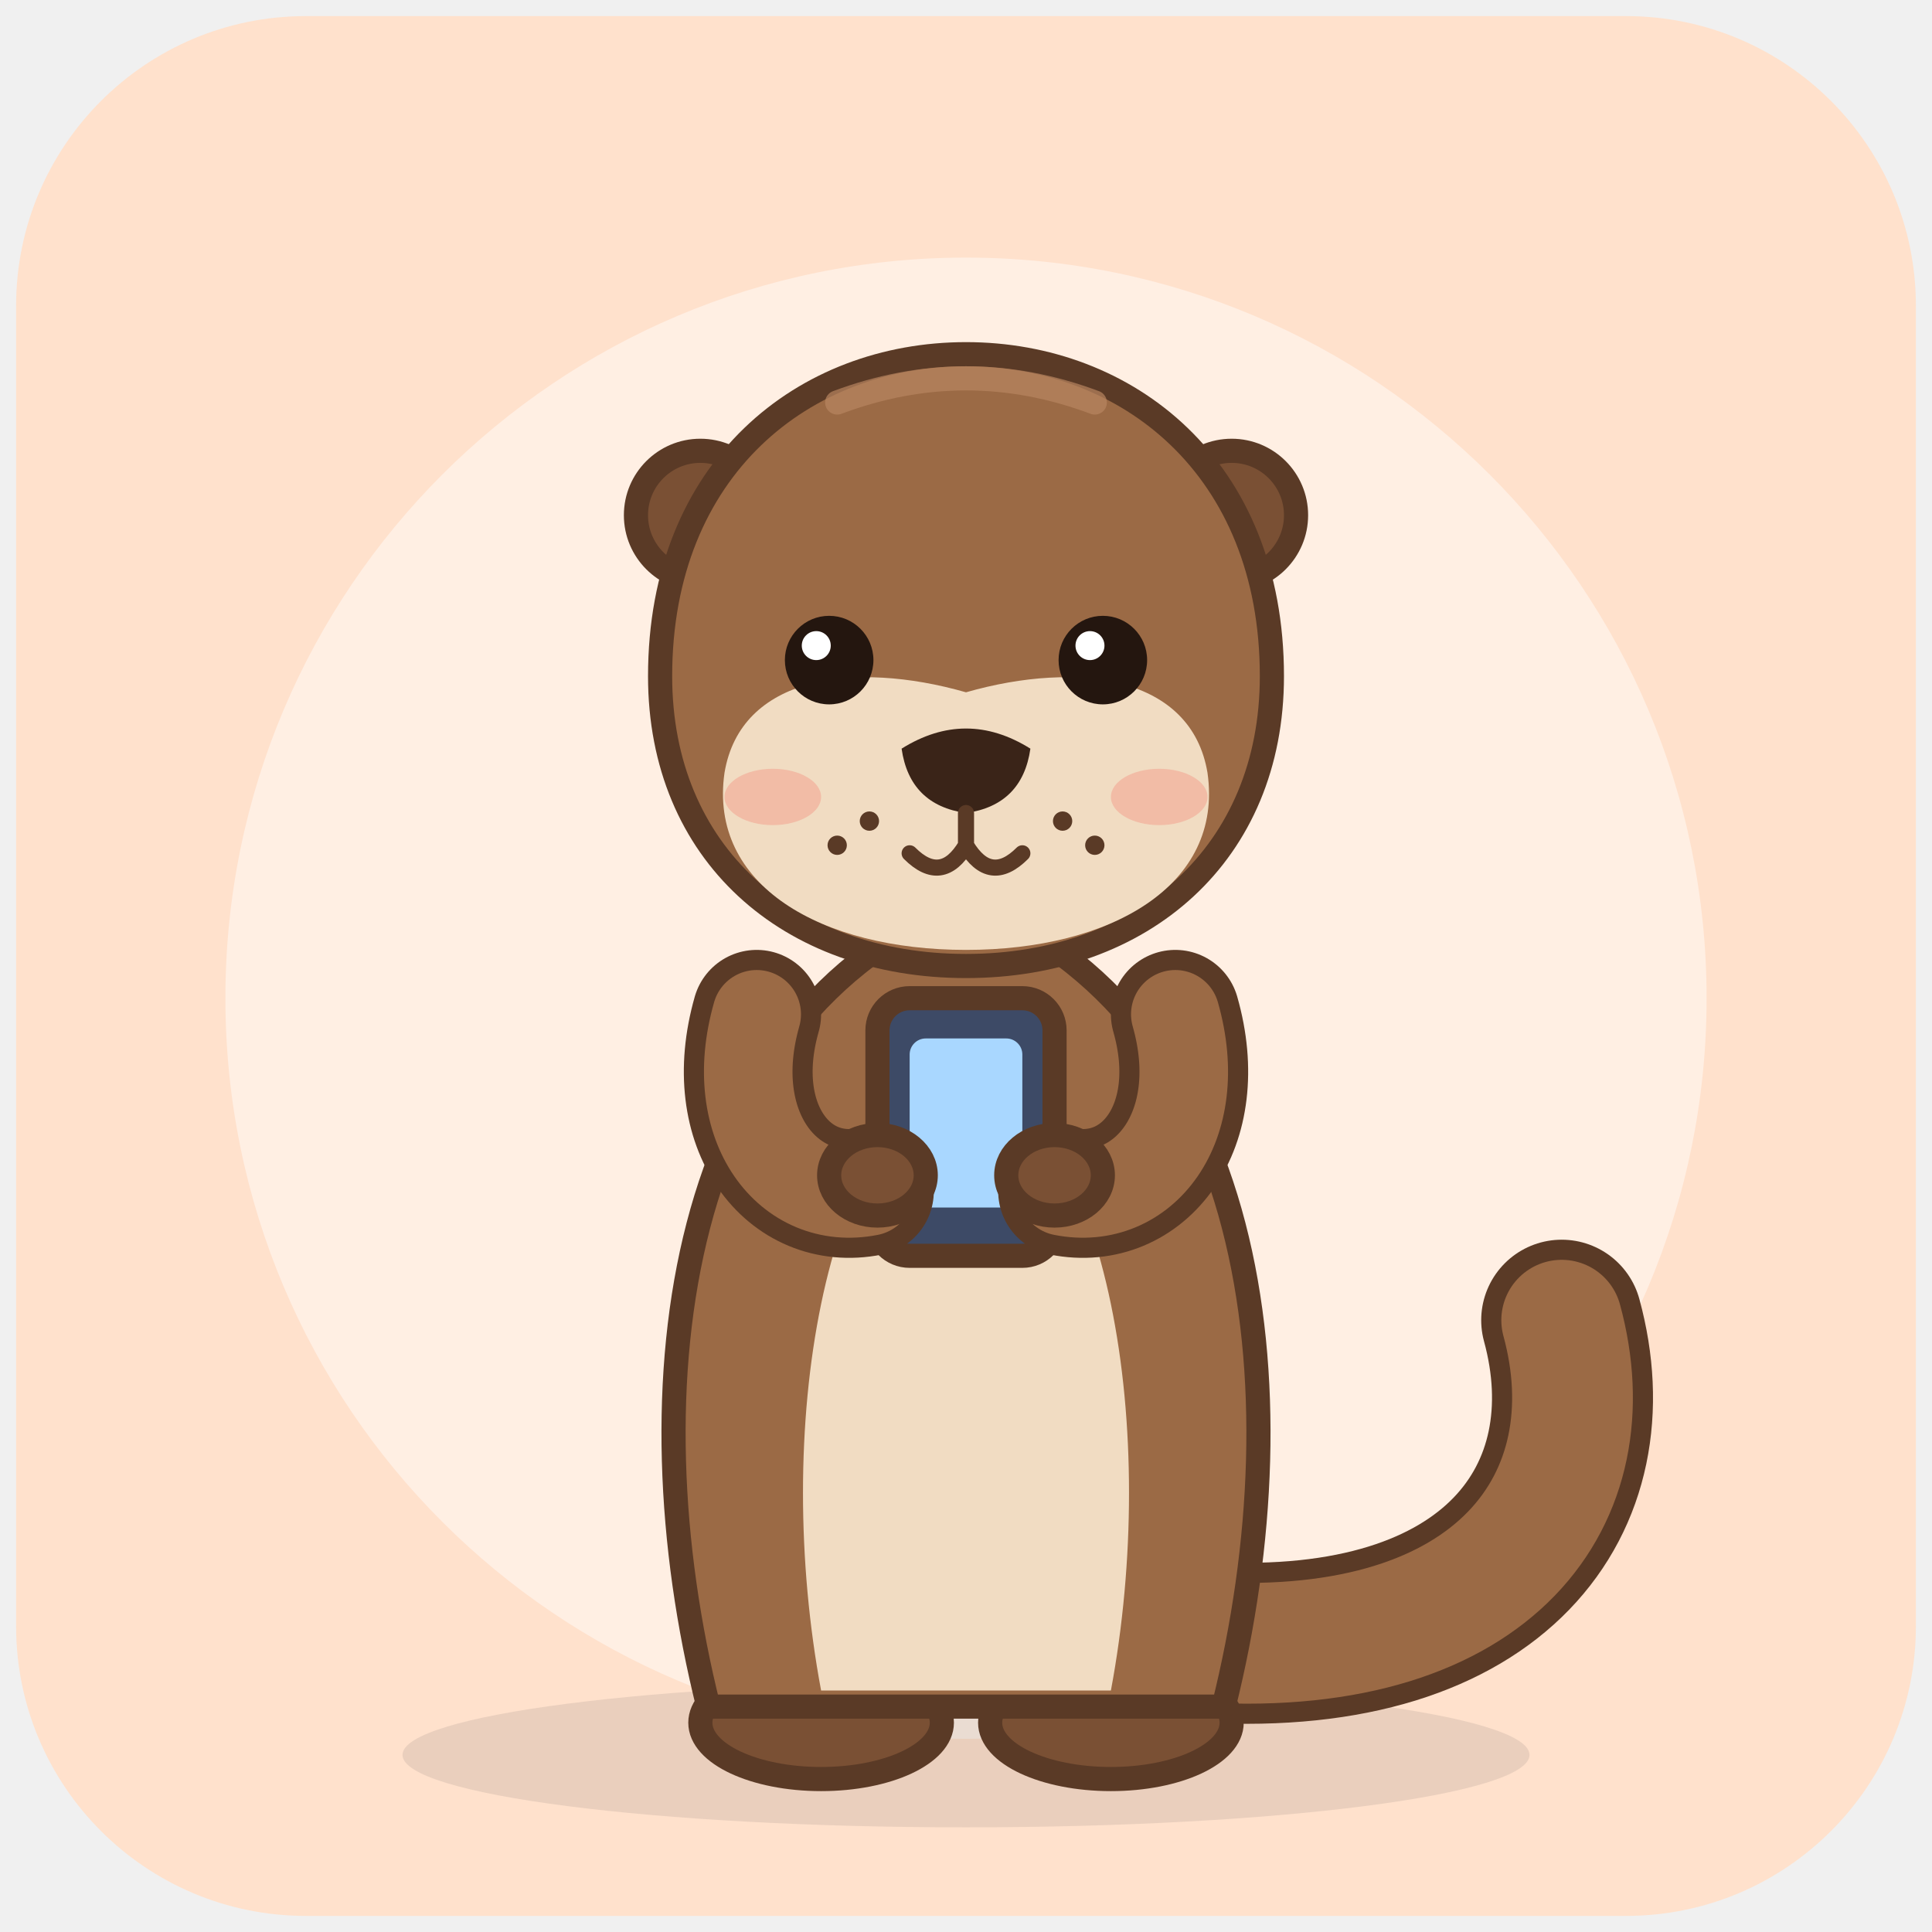
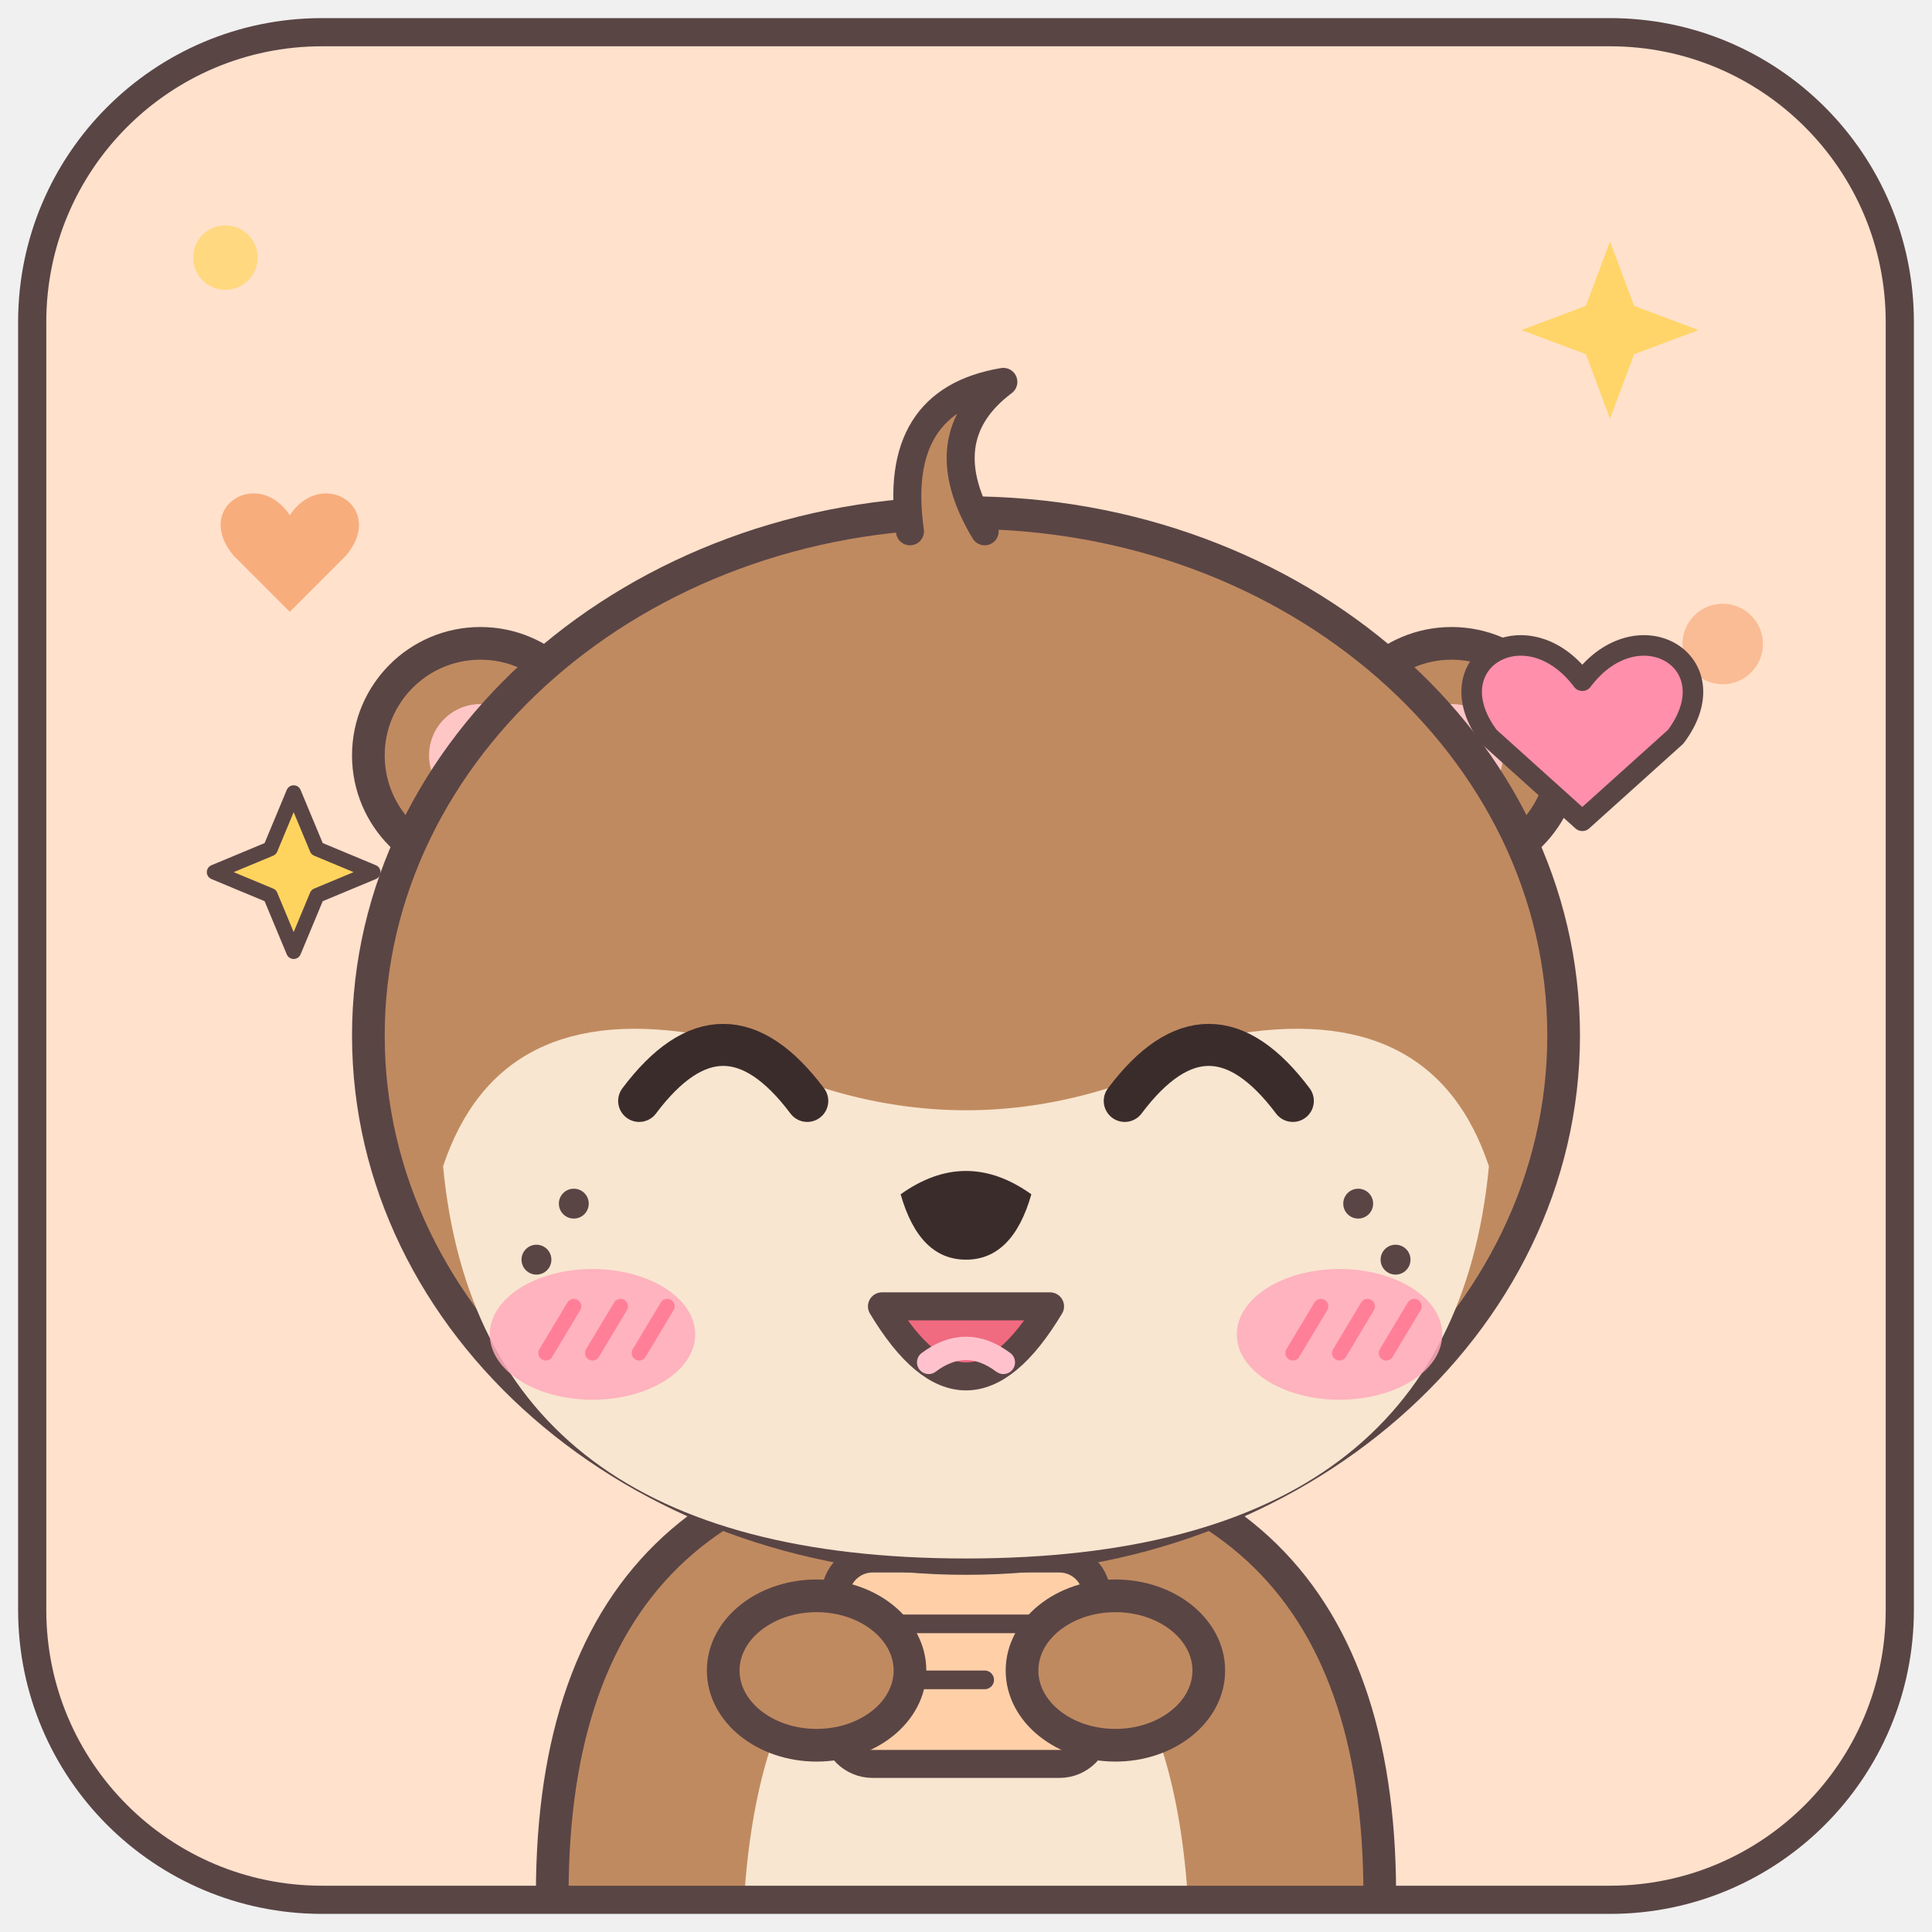
<svg xmlns="http://www.w3.org/2000/svg" viewBox="0 0 240 240" role="img" aria-label="コツメカワウソ">
-   <rect x="2" y="2" width="236" height="236" rx="36" fill="#ffe1cc" />
-   <circle cx="120" cy="124" r="92" fill="#fff" opacity="0.45" />
-   <ellipse cx="120" cy="218" rx="70" ry="9" fill="#2b2a33" opacity="0.1" />
-   <path d="M150 204 C186 206 200 186 194 164" fill="none" stroke="#5a3a26" stroke-width="20" stroke-linecap="round" stroke-linejoin="round" />
-   <path d="M150 204 C186 206 200 186 194 164" fill="none" stroke="#9b6a45" stroke-width="15" stroke-linecap="round" stroke-linejoin="round" />
-   <ellipse cx="102" cy="214" rx="15" ry="7" fill="#7a5034" stroke="#5a3a26" stroke-width="3" stroke-linejoin="round" />
-   <ellipse cx="138" cy="214" rx="15" ry="7" fill="#7a5034" stroke="#5a3a26" stroke-width="3" stroke-linejoin="round" />
-   <path d="M88 212 C78 172 84 126 120 112 C156 126 162 172 152 212 Z" fill="#9b6a45" stroke="#5a3a26" stroke-width="3" stroke-linejoin="round" />
-   <path d="M102 210 C96 178 102 140 120 132 C138 140 144 178 138 210 Z" fill="#f1dcc2" />
-   <rect x="109" y="124" width="22" height="32" rx="4" fill="#3d4a66" stroke="#5a3a26" stroke-width="3" stroke-linejoin="round" />
-   <rect x="113" y="129" width="14" height="21" rx="2" fill="#a9d7ff" />
-   <path d="M94 126 C90 140 98 150 108 148" fill="none" stroke="#5a3a26" stroke-width="16" stroke-linecap="round" stroke-linejoin="round" />
-   <path d="M94 126 C90 140 98 150 108 148" fill="none" stroke="#9b6a45" stroke-width="11" stroke-linecap="round" stroke-linejoin="round" />
-   <path d="M146 126 C150 140 142 150 132 148" fill="none" stroke="#5a3a26" stroke-width="16" stroke-linecap="round" stroke-linejoin="round" />
-   <path d="M146 126 C150 140 142 150 132 148" fill="none" stroke="#9b6a45" stroke-width="11" stroke-linecap="round" stroke-linejoin="round" />
-   <ellipse cx="109" cy="146" rx="6" ry="5" fill="#7a5034" stroke="#5a3a26" stroke-width="3" stroke-linejoin="round" />
-   <ellipse cx="131" cy="146" rx="6" ry="5" fill="#7a5034" stroke="#5a3a26" stroke-width="3" stroke-linejoin="round" />
-   <circle cx="87" cy="64" r="8" fill="#7a5034" stroke="#5a3a26" stroke-width="3" stroke-linejoin="round" />
-   <circle cx="153" cy="64" r="8" fill="#7a5034" stroke="#5a3a26" stroke-width="3" stroke-linejoin="round" />
-   <path d="M82 84 C82 58 100 44 120 44 C140 44 158 58 158 84 C158 106 142 120 120 120 C98 120 82 106 82 84 Z" fill="#9b6a45" stroke="#5a3a26" stroke-width="3" stroke-linejoin="round" />
-   <path d="M90 96 C92 84 106 82 120 86 C134 82 148 84 150 96 C152 110 138 118 120 118 C102 118 88 110 90 96 Z" fill="#f1dcc2" />
-   <path d="M104 50 Q120 44 136 50" fill="none" stroke="#b88560" stroke-width="3" stroke-linecap="round" opacity="0.7" />
-   <circle cx="103" cy="82" r="5.5" fill="#24160f" />
-   <circle cx="101.4" cy="80.2" r="1.8" fill="#fff" />
-   <circle cx="137" cy="82" r="5.5" fill="#24160f" />
-   <circle cx="135.4" cy="80.2" r="1.8" fill="#fff" />
-   <path d="M112 93 Q120 88 128 93 Q127 100 120 101 Q113 100 112 93 Z" fill="#3a2418" />
-   <path d="M120 101 V105 M113 106 Q117 110 120 105 Q123 110 127 106" fill="none" stroke="#5a3a26" stroke-width="2" stroke-linecap="round" stroke-linejoin="round" />
-   <circle cx="108" cy="102" r="1.2" fill="#5a3a26" />
-   <circle cx="104" cy="105" r="1.2" fill="#5a3a26" />
-   <circle cx="132" cy="102" r="1.2" fill="#5a3a26" />
-   <circle cx="136" cy="105" r="1.2" fill="#5a3a26" />
-   <ellipse cx="96" cy="99" rx="6" ry="3.5" fill="#f2a28f" opacity="0.55" />
-   <ellipse cx="144" cy="99" rx="6" ry="3.5" fill="#f2a28f" opacity="0.55" />
+   <defs>
+     <clipPath id="frame">
+       <rect x="4" y="4" width="232" height="232" rx="36" />
+     </clipPath>
+   </defs>
+   <rect x="4" y="4" width="232" height="232" rx="36" fill="#ffe1cc" />
+   <path d="M200 30 l3 8 8 3 -8 3 -3 8 -3 -8 -8 -3 8 -3z" fill="#ffd45e" opacity="0.9" />
+   <path d="M36 64 c-4 -6 -12 -1 -7 5 l7 7 7 -7 c5 -6 -3 -11 -7 -5z" fill="#f2792e" opacity="0.5" />
+   <circle cx="214" cy="80" r="5" fill="#f2792e" opacity="0.35" />
+   <circle cx="28" cy="32" r="4" fill="#ffd45e" opacity="0.7" />
+   <g clip-path="url(#frame)">
+     <svg x="4" y="8" width="232" height="232" viewBox="0 0 200 200">
+       <path d="M56 204 Q52 150 100 148 Q148 150 144 204 Z" fill="#c08a60" stroke="#5a4545" stroke-width="3.5" stroke-linejoin="round" stroke-linecap="round" />
+       <path d="M76 204 Q76 164 100 162 Q124 164 124 204 Z" fill="#f8e6d0" />
+       <rect x="86" y="160" width="28" height="22" rx="4" fill="#ffd0a8" stroke="#5a4545" stroke-width="3" stroke-linejoin="round" stroke-linecap="round" />
+       <path d="M92 167 h16 M92 173 h10" stroke="#5a4545" stroke-width="2" stroke-linecap="round" />
+       <ellipse cx="84" cy="172" rx="10" ry="8" fill="#c08a60" stroke="#5a4545" stroke-width="3.5" stroke-linejoin="round" stroke-linecap="round" />
+       <ellipse cx="116" cy="172" rx="10" ry="8" fill="#c08a60" stroke="#5a4545" stroke-width="3.5" stroke-linejoin="round" stroke-linecap="round" />
+       <circle cx="48" cy="74" r="12" fill="#c08a60" stroke="#5a4545" stroke-width="3.5" stroke-linejoin="round" stroke-linecap="round" />
+       <circle cx="152" cy="74" r="12" fill="#c08a60" stroke="#5a4545" stroke-width="3.5" stroke-linejoin="round" stroke-linecap="round" />
+       <circle cx="48" cy="74" r="5.5" fill="#ffc6c6" />
+       <circle cx="152" cy="74" r="5.5" fill="#ffc6c6" />
+       <ellipse cx="100" cy="104" rx="64" ry="56" fill="#c08a60" stroke="#5a4545" stroke-width="3.5" stroke-linejoin="round" stroke-linecap="round" />
+       <path d="M44 118 Q48 160 100 160 Q152 160 156 118 Q150 100 128 104 Q114 112 100 112 Q86 112 72 104 Q50 100 44 118 Z" fill="#f8e6d0" />
+       <path d="M94 50 q-2 -14 10 -16 q-8 6 -2 16" fill="#c08a60" stroke="#5a4545" stroke-width="3" stroke-linejoin="round" stroke-linecap="round" />
+       <path d="M93 121 q7 -5 14 0 q-2 7 -7 7 q-5 0 -7 -7z" fill="#3b2c2c" />
+       <circle cx="58" cy="122" r="1.6" fill="#5a4545" />
+       <circle cx="54" cy="128" r="1.6" fill="#5a4545" />
+       <circle cx="142" cy="122" r="1.6" fill="#5a4545" />
+       <circle cx="146" cy="128" r="1.6" fill="#5a4545" />
+       <ellipse cx="60" cy="136" rx="11" ry="7" fill="#ffaabb" opacity="0.85" />
+       <path d="M55 138 l3 -5 M60 138 l3 -5 M65 138 l3 -5" stroke="#ff7f99" stroke-width="1.6" stroke-linecap="round" />
+       <ellipse cx="140" cy="136" rx="11" ry="7" fill="#ffaabb" opacity="0.85" />
+       <path d="M135 138 l3 -5 M140 138 l3 -5 M145 138 l3 -5" stroke="#ff7f99" stroke-width="1.6" stroke-linecap="round" />
+       <path d="M65 111 Q74 99 83 111" fill="none" stroke="#3b2c2c" stroke-width="4.5" stroke-linecap="round" stroke-linejoin="round" />
+       <path d="M117 111 Q126 99 135 111" fill="none" stroke="#3b2c2c" stroke-width="4.5" stroke-linecap="round" stroke-linejoin="round" />
+       <path d="M91 133 Q100 148 109 133 Z" fill="#f06a80" stroke="#5a4545" stroke-width="3" stroke-linecap="round" stroke-linejoin="round" />
+       <path d="M96 139 Q100 136 104 139" fill="none" stroke="#ffc2cc" stroke-width="2.5" stroke-linecap="round" />
+       <path d="M166 66 c-6 -8 -16 -2 -10 6 l10 9 10 -9 c6 -8 -4 -14 -10 -6z" fill="#ff8fab" stroke="#5a4545" stroke-width="2.2" stroke-linejoin="round" />
+       <path d="M28 78 l2.5 6 6 2.5 -6 2.5 -2.5 6 -2.5 -6 -6 -2.5 6 -2.5z" fill="#ffd45e" stroke="#5a4545" stroke-width="1.6" stroke-linejoin="round" />
+     </svg>
+   </g>
+   <rect x="4" y="4" width="232" height="232" rx="36" fill="none" stroke="#5a4545" stroke-width="3.5" stroke-linejoin="round" stroke-linecap="round" />
</svg>
